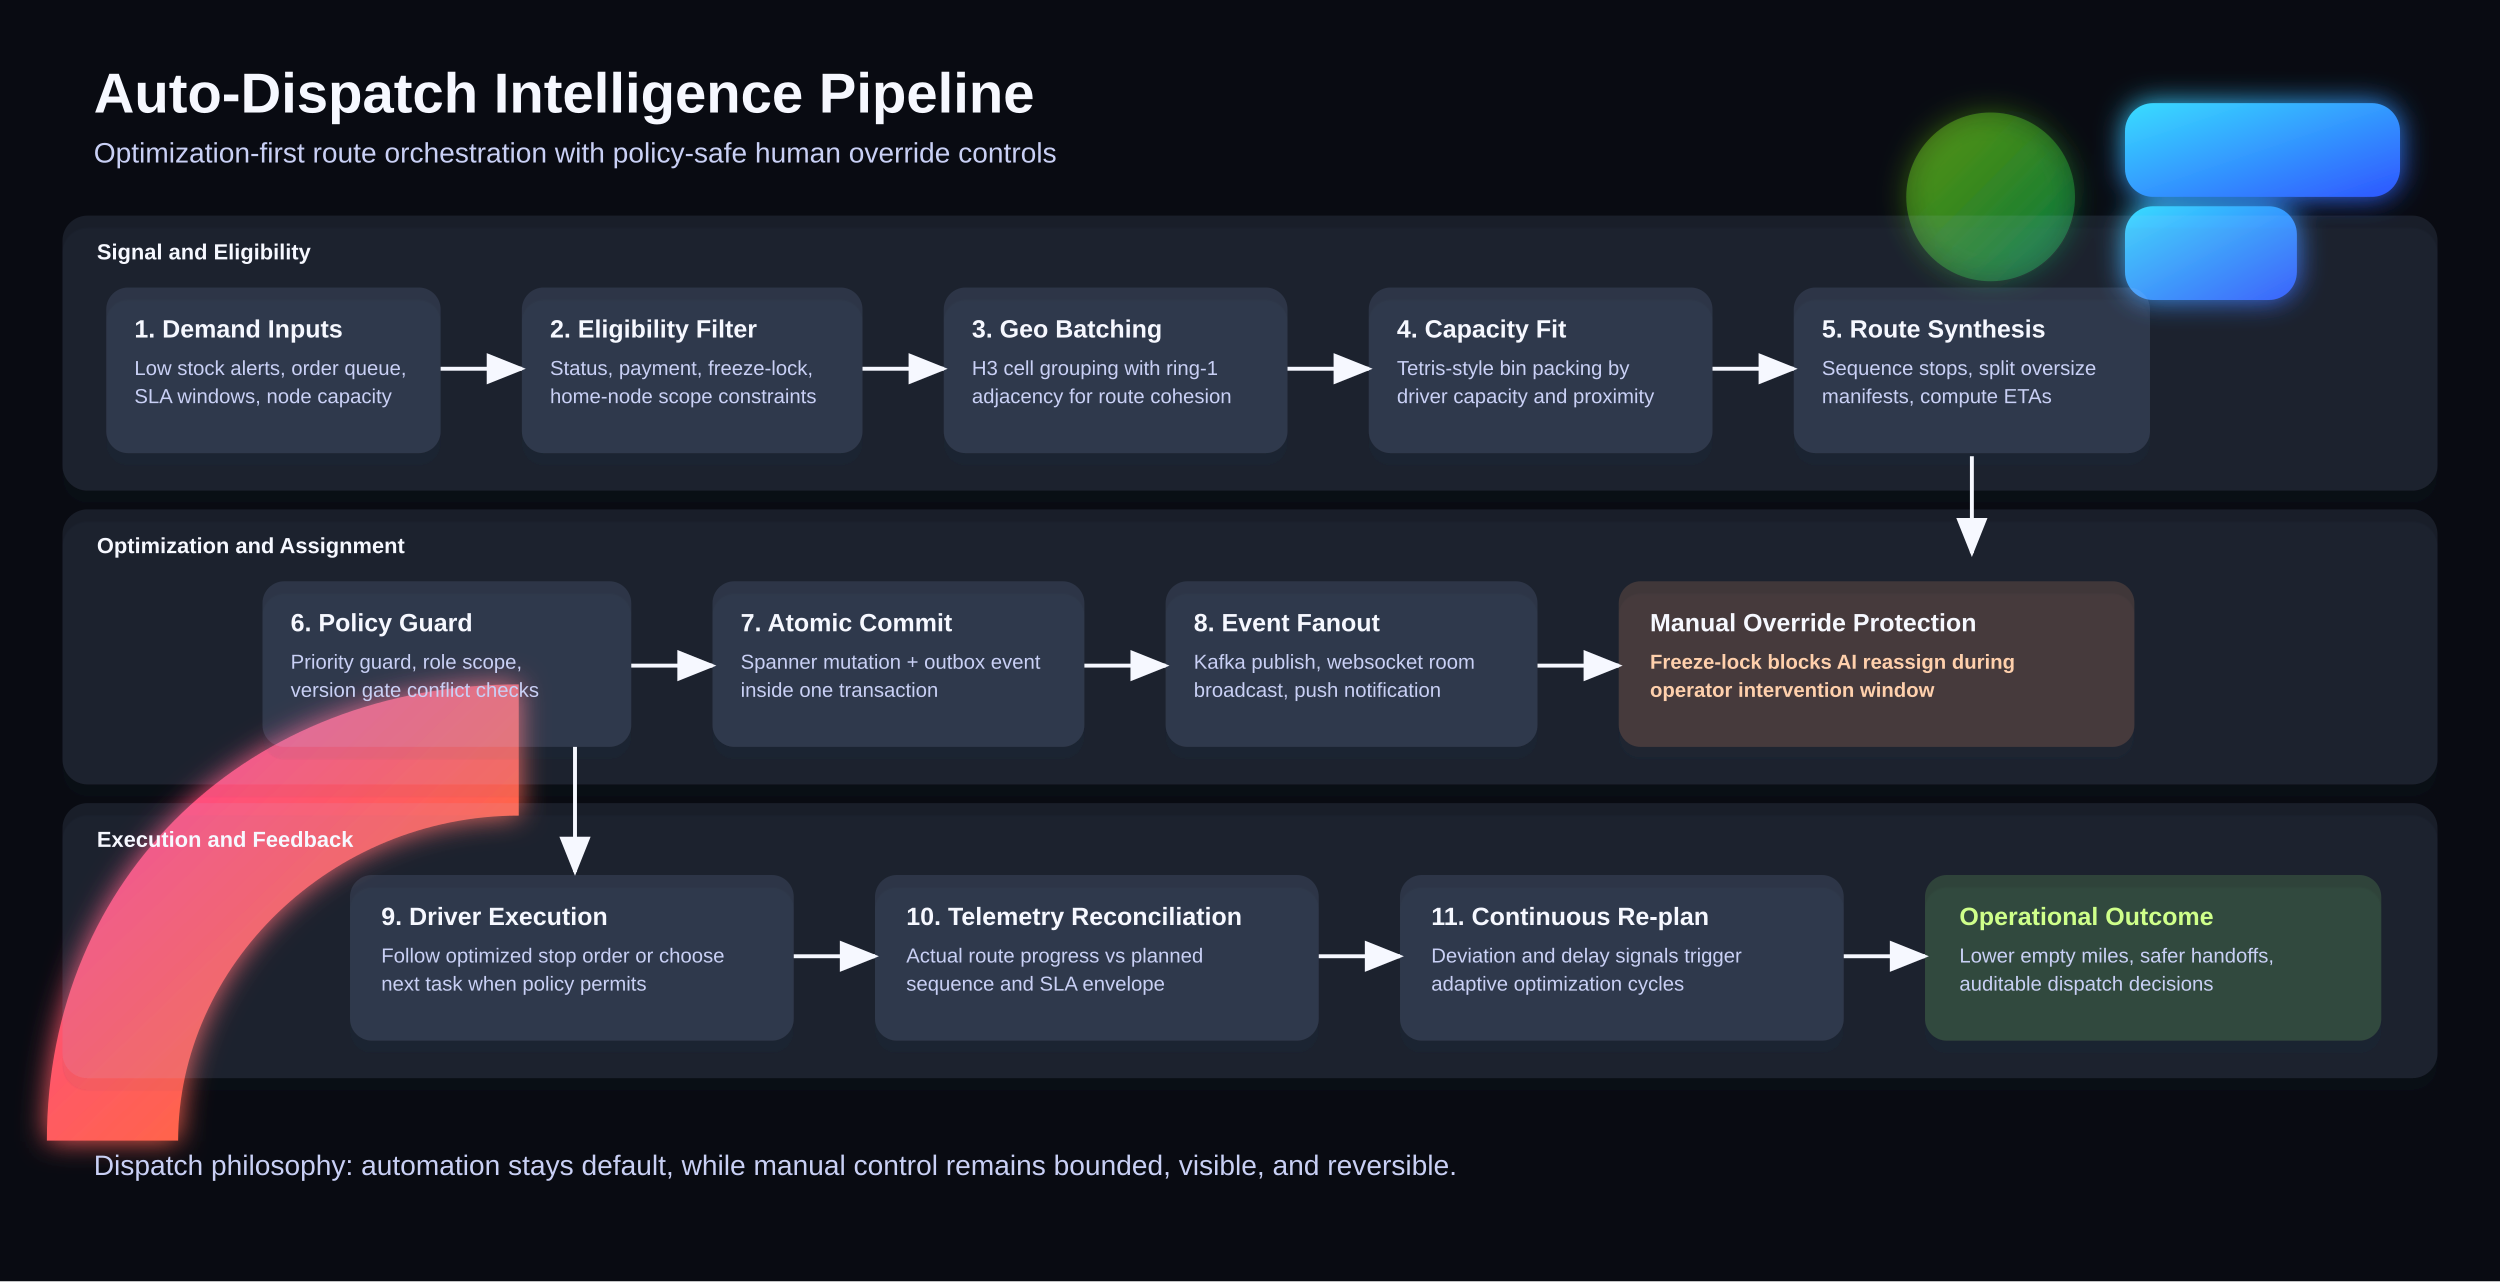
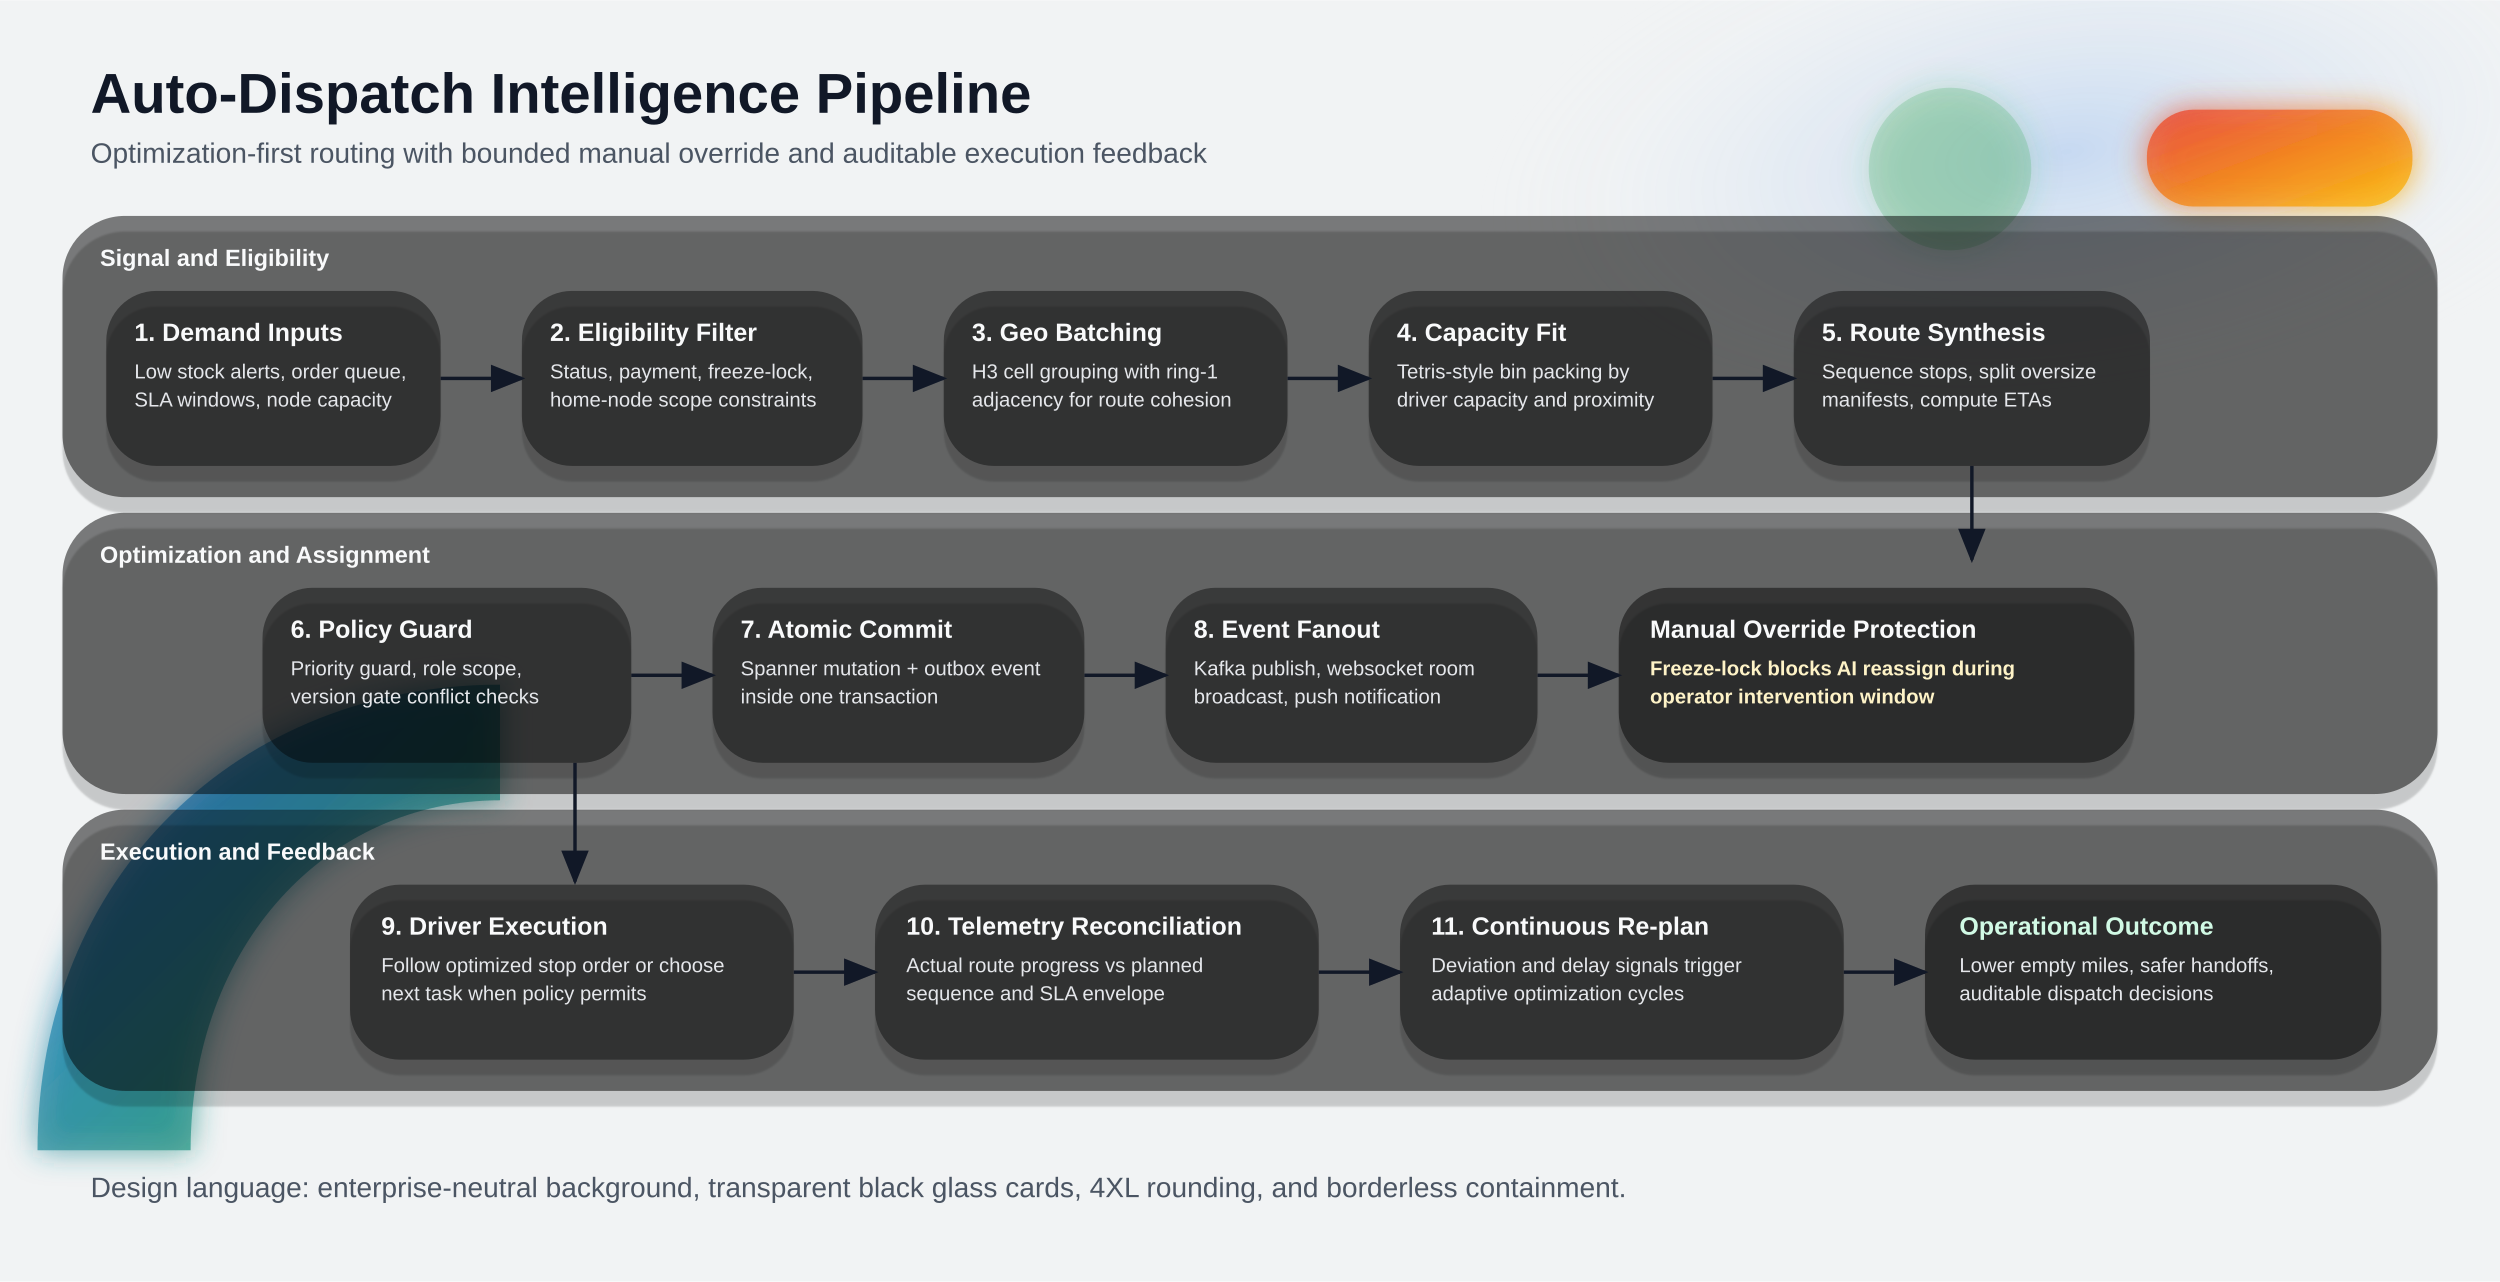
- <svg xmlns="http://www.w3.org/2000/svg" width="1600" height="820" viewBox="0 0 1600 820" role="img" aria-label="Auto-dispatch pipeline in omni keynote style">
+ <svg xmlns="http://www.w3.org/2000/svg" width="2200" height="1128" viewBox="0 0 1600 820" role="img" aria-label="Auto-dispatch pipeline clean glass style">
  <defs>
-     <linearGradient id="gPink" x1="0" y1="0" x2="1" y2="1">
-       <stop offset="0%" stop-color="#ff3ea5" />
-       <stop offset="100%" stop-color="#ff7a18" />
+     <linearGradient id="accentA" x1="0" y1="0" x2="1" y2="1">
+       <stop offset="0%" stop-color="#1a73e8" />
+       <stop offset="100%" stop-color="#34a853" />
    </linearGradient>
-     <linearGradient id="gBlue" x1="0" y1="0" x2="1" y2="1">
-       <stop offset="0%" stop-color="#39ddff" />
-       <stop offset="100%" stop-color="#2e56ff" />
+     <linearGradient id="accentB" x1="0" y1="0" x2="1" y2="1">
+       <stop offset="0%" stop-color="#ea4335" />
+       <stop offset="100%" stop-color="#fbbc05" />
    </linearGradient>
-     <linearGradient id="gGreen" x1="0" y1="0" x2="1" y2="1">
-       <stop offset="0%" stop-color="#9cff00" />
-       <stop offset="100%" stop-color="#00c96b" />
-     </linearGradient>
-     <filter id="glow" x="-30%" y="-30%" width="160%" height="160%">
-       <feGaussianBlur stdDeviation="9" result="b" />
+     <radialGradient id="mistTop" cx="0" cy="0" r="1" gradientTransform="translate(1320 96) rotate(-8) scale(380 180)" gradientUnits="userSpaceOnUse">
+       <stop offset="0%" stop-color="#1a73e8" stop-opacity="0.2" />
+       <stop offset="100%" stop-color="#f1f3f4" stop-opacity="0" />
+     </radialGradient>
+     <filter id="softShape" x="-20%" y="-20%" width="140%" height="140%">
+       <feGaussianBlur stdDeviation="10" result="blur" />
      <feMerge>
-         <feMergeNode in="b" />
+         <feMergeNode in="blur" />
        <feMergeNode in="SourceGraphic" />
      </feMerge>
    </filter>
-     <filter id="glassCard" x="-20%" y="-20%" width="140%" height="160%">
-       <feGaussianBlur in="SourceAlpha" stdDeviation="0.6" result="edgeBlur" />
-       <feOffset in="edgeBlur" dx="0" dy="8" result="offsetBlur" />
-       <feColorMatrix in="offsetBlur" type="matrix" values="0 0 0 0 0.03 0 0 0 0 0.05 0 0 0 0 0.12 0 0 0 0.42 0" result="shadow" />
+     <filter id="glassShadow" x="-20%" y="-20%" width="140%" height="160%">
+       <feGaussianBlur in="SourceAlpha" stdDeviation="0.8" result="edgeBlur" />
+       <feOffset in="edgeBlur" dx="0" dy="10" result="offsetBlur" />
+       <feColorMatrix in="offsetBlur" type="matrix" values="0 0 0 0 0 0 0 0 0 0 0 0 0 0 0 0 0 0 0.35 0" result="shadow" />
      <feMerge>
        <feMergeNode in="shadow" />
        <feMergeNode in="SourceGraphic" />
      </feMerge>
    </filter>
-     <marker id="ah" markerWidth="10" markerHeight="8" refX="9" refY="4" orient="auto" markerUnits="strokeWidth">
-       <path d="M0,0 L10,4 L0,8 Z" fill="#f6f8ff" />
+     <marker id="arrow" markerWidth="10" markerHeight="8" refX="9" refY="4" orient="auto" markerUnits="strokeWidth">
+       <path d="M0,0 L10,4 L0,8 Z" fill="#111827" />
    </marker>
    <style>
-       .bg { fill: #090b12; }
-       .title { font: 700 36px Arial, sans-serif; fill: #f6f8ff; }
-       .subtitle { font: 500 18px Arial, sans-serif; fill: #c9d0f5; }
-       .lane { fill: rgba(176, 202, 255, 0.10); stroke: none; filter: url(#glassCard); }
-       .step { fill: rgba(173, 198, 255, 0.12); stroke: none; filter: url(#glassCard); }
-       .stepTitle { font: 700 16px Arial, sans-serif; fill: #f6f8ff; }
-       .stepText { font: 500 13px Arial, sans-serif; fill: #c9d0f5; }
-       .laneLabel { font: 700 14px Arial, sans-serif; fill: #f6f8ff; }
-       .guard { fill: rgba(255, 168, 114, 0.16); stroke: none; filter: url(#glassCard); }
-       .guardText { font: 600 13px Arial, sans-serif; fill: #ffd0ac; }
-       .outcome { fill: rgba(154, 255, 132, 0.15); stroke: none; filter: url(#glassCard); }
-       .outcomeTitle { font: 700 16px Arial, sans-serif; fill: #cfff8a; }
-       .arrow { stroke: #f6f8ff; stroke-width: 2.5; fill: none; marker-end: url(#ah); }
+       .bg { fill: #f1f3f4; }
+       .title { font: 700 36px Arial, sans-serif; fill: #111827; }
+       .subtitle { font: 500 18px Arial, sans-serif; fill: #4b5563; }
+       .lane { fill: rgba(0, 0, 0, 0.5); stroke: none; filter: url(#glassShadow); }
+       .step { fill: rgba(0, 0, 0, 0.42); stroke: none; filter: url(#glassShadow); }
+       .stepTitle { font: 700 16px Arial, sans-serif; fill: #f9fafb; }
+       .stepText { font: 500 13px Arial, sans-serif; fill: #e5e7eb; }
+       .laneLabel { font: 700 15px Arial, sans-serif; fill: #f9fafb; }
+       .guard { fill: rgba(0, 0, 0, 0.48); stroke: none; filter: url(#glassShadow); }
+       .guardText { font: 600 13px Arial, sans-serif; fill: #fef3c7; }
+       .outcome { fill: rgba(0, 0, 0, 0.48); stroke: none; filter: url(#glassShadow); }
+       .outcomeTitle { font: 700 16px Arial, sans-serif; fill: #d1fae5; }
+       .arrowLine { stroke: #111827; stroke-width: 2.2; fill: none; marker-end: url(#arrow); }
    </style>
  </defs>
  <rect class="bg" x="0" y="0" width="1600" height="820" />
-   <g filter="url(#glow)">
-     <path d="M30,730 C30,560 160,438 332,438 L332,522 C212,522 114,618 114,730 Z" fill="url(#gPink)" />
-     <rect x="1360" y="66" width="176" height="60" rx="18" fill="url(#gBlue)" />
-     <rect x="1360" y="132" width="110" height="60" rx="18" fill="url(#gBlue)" />
-     <circle cx="1274" cy="126" r="54" fill="url(#gGreen)" opacity="0.34" />
+   <rect x="0" y="0" width="1600" height="820" fill="url(#mistTop)" />
+   <g filter="url(#softShape)">
+     <path d="M24,736 C24,560 154,438 320,438 L320,512 C210,512 122,604 122,736 Z" fill="url(#accentA)" opacity="0.74" />
+     <rect x="1374" y="70" width="170" height="62" rx="30" fill="url(#accentB)" opacity="0.78" />
+     <circle cx="1248" cy="108" r="52" fill="#34a853" opacity="0.22" />
  </g>
-   <text class="title" x="60" y="72">Auto-Dispatch Intelligence Pipeline</text>
-   <text class="subtitle" x="60" y="104">Optimization-first route orchestration with policy-safe human override controls</text>
-   <rect class="lane" x="40" y="138" width="1520" height="176" rx="16" />
-   <rect class="lane" x="40" y="326" width="1520" height="176" rx="16" />
-   <rect class="lane" x="40" y="514" width="1520" height="176" rx="16" />
-   <text class="laneLabel" x="62" y="166">Signal and Eligibility</text>
-   <text class="laneLabel" x="62" y="354">Optimization and Assignment</text>
-   <text class="laneLabel" x="62" y="542">Execution and Feedback</text>
-   <rect class="step" x="68" y="184" width="214" height="106" rx="14" />
-   <text class="stepTitle" x="86" y="216">1. Demand Inputs</text>
-   <text class="stepText" x="86" y="240">Low stock alerts, order queue,</text>
-   <text class="stepText" x="86" y="258">SLA windows, node capacity</text>
-   <rect class="step" x="334" y="184" width="218" height="106" rx="14" />
-   <text class="stepTitle" x="352" y="216">2. Eligibility Filter</text>
-   <text class="stepText" x="352" y="240">Status, payment, freeze-lock,</text>
-   <text class="stepText" x="352" y="258">home-node scope constraints</text>
-   <rect class="step" x="604" y="184" width="220" height="106" rx="14" />
-   <text class="stepTitle" x="622" y="216">3. Geo Batching</text>
-   <text class="stepText" x="622" y="240">H3 cell grouping with ring-1</text>
-   <text class="stepText" x="622" y="258">adjacency for route cohesion</text>
-   <rect class="step" x="876" y="184" width="220" height="106" rx="14" />
-   <text class="stepTitle" x="894" y="216">4. Capacity Fit</text>
-   <text class="stepText" x="894" y="240">Tetris-style bin packing by</text>
-   <text class="stepText" x="894" y="258">driver capacity and proximity</text>
-   <rect class="step" x="1148" y="184" width="228" height="106" rx="14" />
-   <text class="stepTitle" x="1166" y="216">5. Route Synthesis</text>
-   <text class="stepText" x="1166" y="240">Sequence stops, split oversize</text>
-   <text class="stepText" x="1166" y="258">manifests, compute ETAs</text>
-   <rect class="step" x="168" y="372" width="236" height="106" rx="14" />
-   <text class="stepTitle" x="186" y="404">6. Policy Guard</text>
-   <text class="stepText" x="186" y="428">Priority guard, role scope,</text>
-   <text class="stepText" x="186" y="446">version gate conflict checks</text>
-   <rect class="step" x="456" y="372" width="238" height="106" rx="14" />
-   <text class="stepTitle" x="474" y="404">7. Atomic Commit</text>
-   <text class="stepText" x="474" y="428">Spanner mutation + outbox event</text>
-   <text class="stepText" x="474" y="446">inside one transaction</text>
-   <rect class="step" x="746" y="372" width="238" height="106" rx="14" />
-   <text class="stepTitle" x="764" y="404">8. Event Fanout</text>
-   <text class="stepText" x="764" y="428">Kafka publish, websocket room</text>
-   <text class="stepText" x="764" y="446">broadcast, push notification</text>
-   <rect class="guard" x="1036" y="372" width="330" height="106" rx="14" />
-   <text class="stepTitle" x="1056" y="404">Manual Override Protection</text>
-   <text class="guardText" x="1056" y="428">Freeze-lock blocks AI reassign during</text>
-   <text class="guardText" x="1056" y="446">operator intervention window</text>
-   <rect class="step" x="224" y="560" width="284" height="106" rx="14" />
-   <text class="stepTitle" x="244" y="592">9. Driver Execution</text>
-   <text class="stepText" x="244" y="616">Follow optimized stop order or choose</text>
-   <text class="stepText" x="244" y="634">next task when policy permits</text>
-   <rect class="step" x="560" y="560" width="284" height="106" rx="14" />
-   <text class="stepTitle" x="580" y="592">10. Telemetry Reconciliation</text>
-   <text class="stepText" x="580" y="616">Actual route progress vs planned</text>
-   <text class="stepText" x="580" y="634">sequence and SLA envelope</text>
-   <rect class="step" x="896" y="560" width="284" height="106" rx="14" />
-   <text class="stepTitle" x="916" y="592">11. Continuous Re-plan</text>
-   <text class="stepText" x="916" y="616">Deviation and delay signals trigger</text>
-   <text class="stepText" x="916" y="634">adaptive optimization cycles</text>
-   <rect class="outcome" x="1232" y="560" width="292" height="106" rx="14" />
-   <text class="outcomeTitle" x="1254" y="592">Operational Outcome</text>
-   <text class="stepText" x="1254" y="616">Lower empty miles, safer handoffs,</text>
-   <text class="stepText" x="1254" y="634">auditable dispatch decisions</text>
-   <path class="arrow" d="M282 236 L334 236" />
-   <path class="arrow" d="M552 236 L604 236" />
-   <path class="arrow" d="M824 236 L876 236" />
-   <path class="arrow" d="M1096 236 L1148 236" />
-   <path class="arrow" d="M1262 292 L1262 354" />
-   <path class="arrow" d="M404 426 L456 426" />
-   <path class="arrow" d="M694 426 L746 426" />
-   <path class="arrow" d="M984 426 L1036 426" />
-   <path class="arrow" d="M368 478 L368 558" />
-   <path class="arrow" d="M508 612 L560 612" />
-   <path class="arrow" d="M844 612 L896 612" />
-   <path class="arrow" d="M1180 612 L1232 612" />
-   <text class="subtitle" x="60" y="752">Dispatch philosophy: automation stays default, while manual control remains bounded, visible, and reversible.</text>
+   <text class="title" x="58" y="72">Auto-Dispatch Intelligence Pipeline</text>
+   <text class="subtitle" x="58" y="104">Optimization-first routing with bounded manual override and auditable execution feedback</text>
+   <rect class="lane" x="40" y="138" width="1520" height="180" rx="40" />
+   <rect class="lane" x="40" y="328" width="1520" height="180" rx="40" />
+   <rect class="lane" x="40" y="518" width="1520" height="180" rx="40" />
+   <text class="laneLabel" x="64" y="170">Signal and Eligibility</text>
+   <text class="laneLabel" x="64" y="360">Optimization and Assignment</text>
+   <text class="laneLabel" x="64" y="550">Execution and Feedback</text>
+   <rect class="step" x="68" y="186" width="214" height="112" rx="32" />
+   <text class="stepTitle" x="86" y="218">1. Demand Inputs</text>
+   <text class="stepText" x="86" y="242">Low stock alerts, order queue,</text>
+   <text class="stepText" x="86" y="260">SLA windows, node capacity</text>
+   <rect class="step" x="334" y="186" width="218" height="112" rx="32" />
+   <text class="stepTitle" x="352" y="218">2. Eligibility Filter</text>
+   <text class="stepText" x="352" y="242">Status, payment, freeze-lock,</text>
+   <text class="stepText" x="352" y="260">home-node scope constraints</text>
+   <rect class="step" x="604" y="186" width="220" height="112" rx="32" />
+   <text class="stepTitle" x="622" y="218">3. Geo Batching</text>
+   <text class="stepText" x="622" y="242">H3 cell grouping with ring-1</text>
+   <text class="stepText" x="622" y="260">adjacency for route cohesion</text>
+   <rect class="step" x="876" y="186" width="220" height="112" rx="32" />
+   <text class="stepTitle" x="894" y="218">4. Capacity Fit</text>
+   <text class="stepText" x="894" y="242">Tetris-style bin packing by</text>
+   <text class="stepText" x="894" y="260">driver capacity and proximity</text>
+   <rect class="step" x="1148" y="186" width="228" height="112" rx="32" />
+   <text class="stepTitle" x="1166" y="218">5. Route Synthesis</text>
+   <text class="stepText" x="1166" y="242">Sequence stops, split oversize</text>
+   <text class="stepText" x="1166" y="260">manifests, compute ETAs</text>
+   <rect class="step" x="168" y="376" width="236" height="112" rx="32" />
+   <text class="stepTitle" x="186" y="408">6. Policy Guard</text>
+   <text class="stepText" x="186" y="432">Priority guard, role scope,</text>
+   <text class="stepText" x="186" y="450">version gate conflict checks</text>
+   <rect class="step" x="456" y="376" width="238" height="112" rx="32" />
+   <text class="stepTitle" x="474" y="408">7. Atomic Commit</text>
+   <text class="stepText" x="474" y="432">Spanner mutation + outbox event</text>
+   <text class="stepText" x="474" y="450">inside one transaction</text>
+   <rect class="step" x="746" y="376" width="238" height="112" rx="32" />
+   <text class="stepTitle" x="764" y="408">8. Event Fanout</text>
+   <text class="stepText" x="764" y="432">Kafka publish, websocket room</text>
+   <text class="stepText" x="764" y="450">broadcast, push notification</text>
+   <rect class="guard" x="1036" y="376" width="330" height="112" rx="32" />
+   <text class="stepTitle" x="1056" y="408">Manual Override Protection</text>
+   <text class="guardText" x="1056" y="432">Freeze-lock blocks AI reassign during</text>
+   <text class="guardText" x="1056" y="450">operator intervention window</text>
+   <rect class="step" x="224" y="566" width="284" height="112" rx="32" />
+   <text class="stepTitle" x="244" y="598">9. Driver Execution</text>
+   <text class="stepText" x="244" y="622">Follow optimized stop order or choose</text>
+   <text class="stepText" x="244" y="640">next task when policy permits</text>
+   <rect class="step" x="560" y="566" width="284" height="112" rx="32" />
+   <text class="stepTitle" x="580" y="598">10. Telemetry Reconciliation</text>
+   <text class="stepText" x="580" y="622">Actual route progress vs planned</text>
+   <text class="stepText" x="580" y="640">sequence and SLA envelope</text>
+   <rect class="step" x="896" y="566" width="284" height="112" rx="32" />
+   <text class="stepTitle" x="916" y="598">11. Continuous Re-plan</text>
+   <text class="stepText" x="916" y="622">Deviation and delay signals trigger</text>
+   <text class="stepText" x="916" y="640">adaptive optimization cycles</text>
+   <rect class="outcome" x="1232" y="566" width="292" height="112" rx="32" />
+   <text class="outcomeTitle" x="1254" y="598">Operational Outcome</text>
+   <text class="stepText" x="1254" y="622">Lower empty miles, safer handoffs,</text>
+   <text class="stepText" x="1254" y="640">auditable dispatch decisions</text>
+   <path class="arrowLine" d="M282 242 L334 242" />
+   <path class="arrowLine" d="M552 242 L604 242" />
+   <path class="arrowLine" d="M824 242 L876 242" />
+   <path class="arrowLine" d="M1096 242 L1148 242" />
+   <path class="arrowLine" d="M1262 298 L1262 358" />
+   <path class="arrowLine" d="M404 432 L456 432" />
+   <path class="arrowLine" d="M694 432 L746 432" />
+   <path class="arrowLine" d="M984 432 L1036 432" />
+   <path class="arrowLine" d="M368 488 L368 564" />
+   <path class="arrowLine" d="M508 622 L560 622" />
+   <path class="arrowLine" d="M844 622 L896 622" />
+   <path class="arrowLine" d="M1180 622 L1232 622" />
+   <text class="subtitle" x="58" y="766">Design language: enterprise-neutral background, transparent black glass cards, 4XL rounding, and borderless containment.</text>
</svg>
